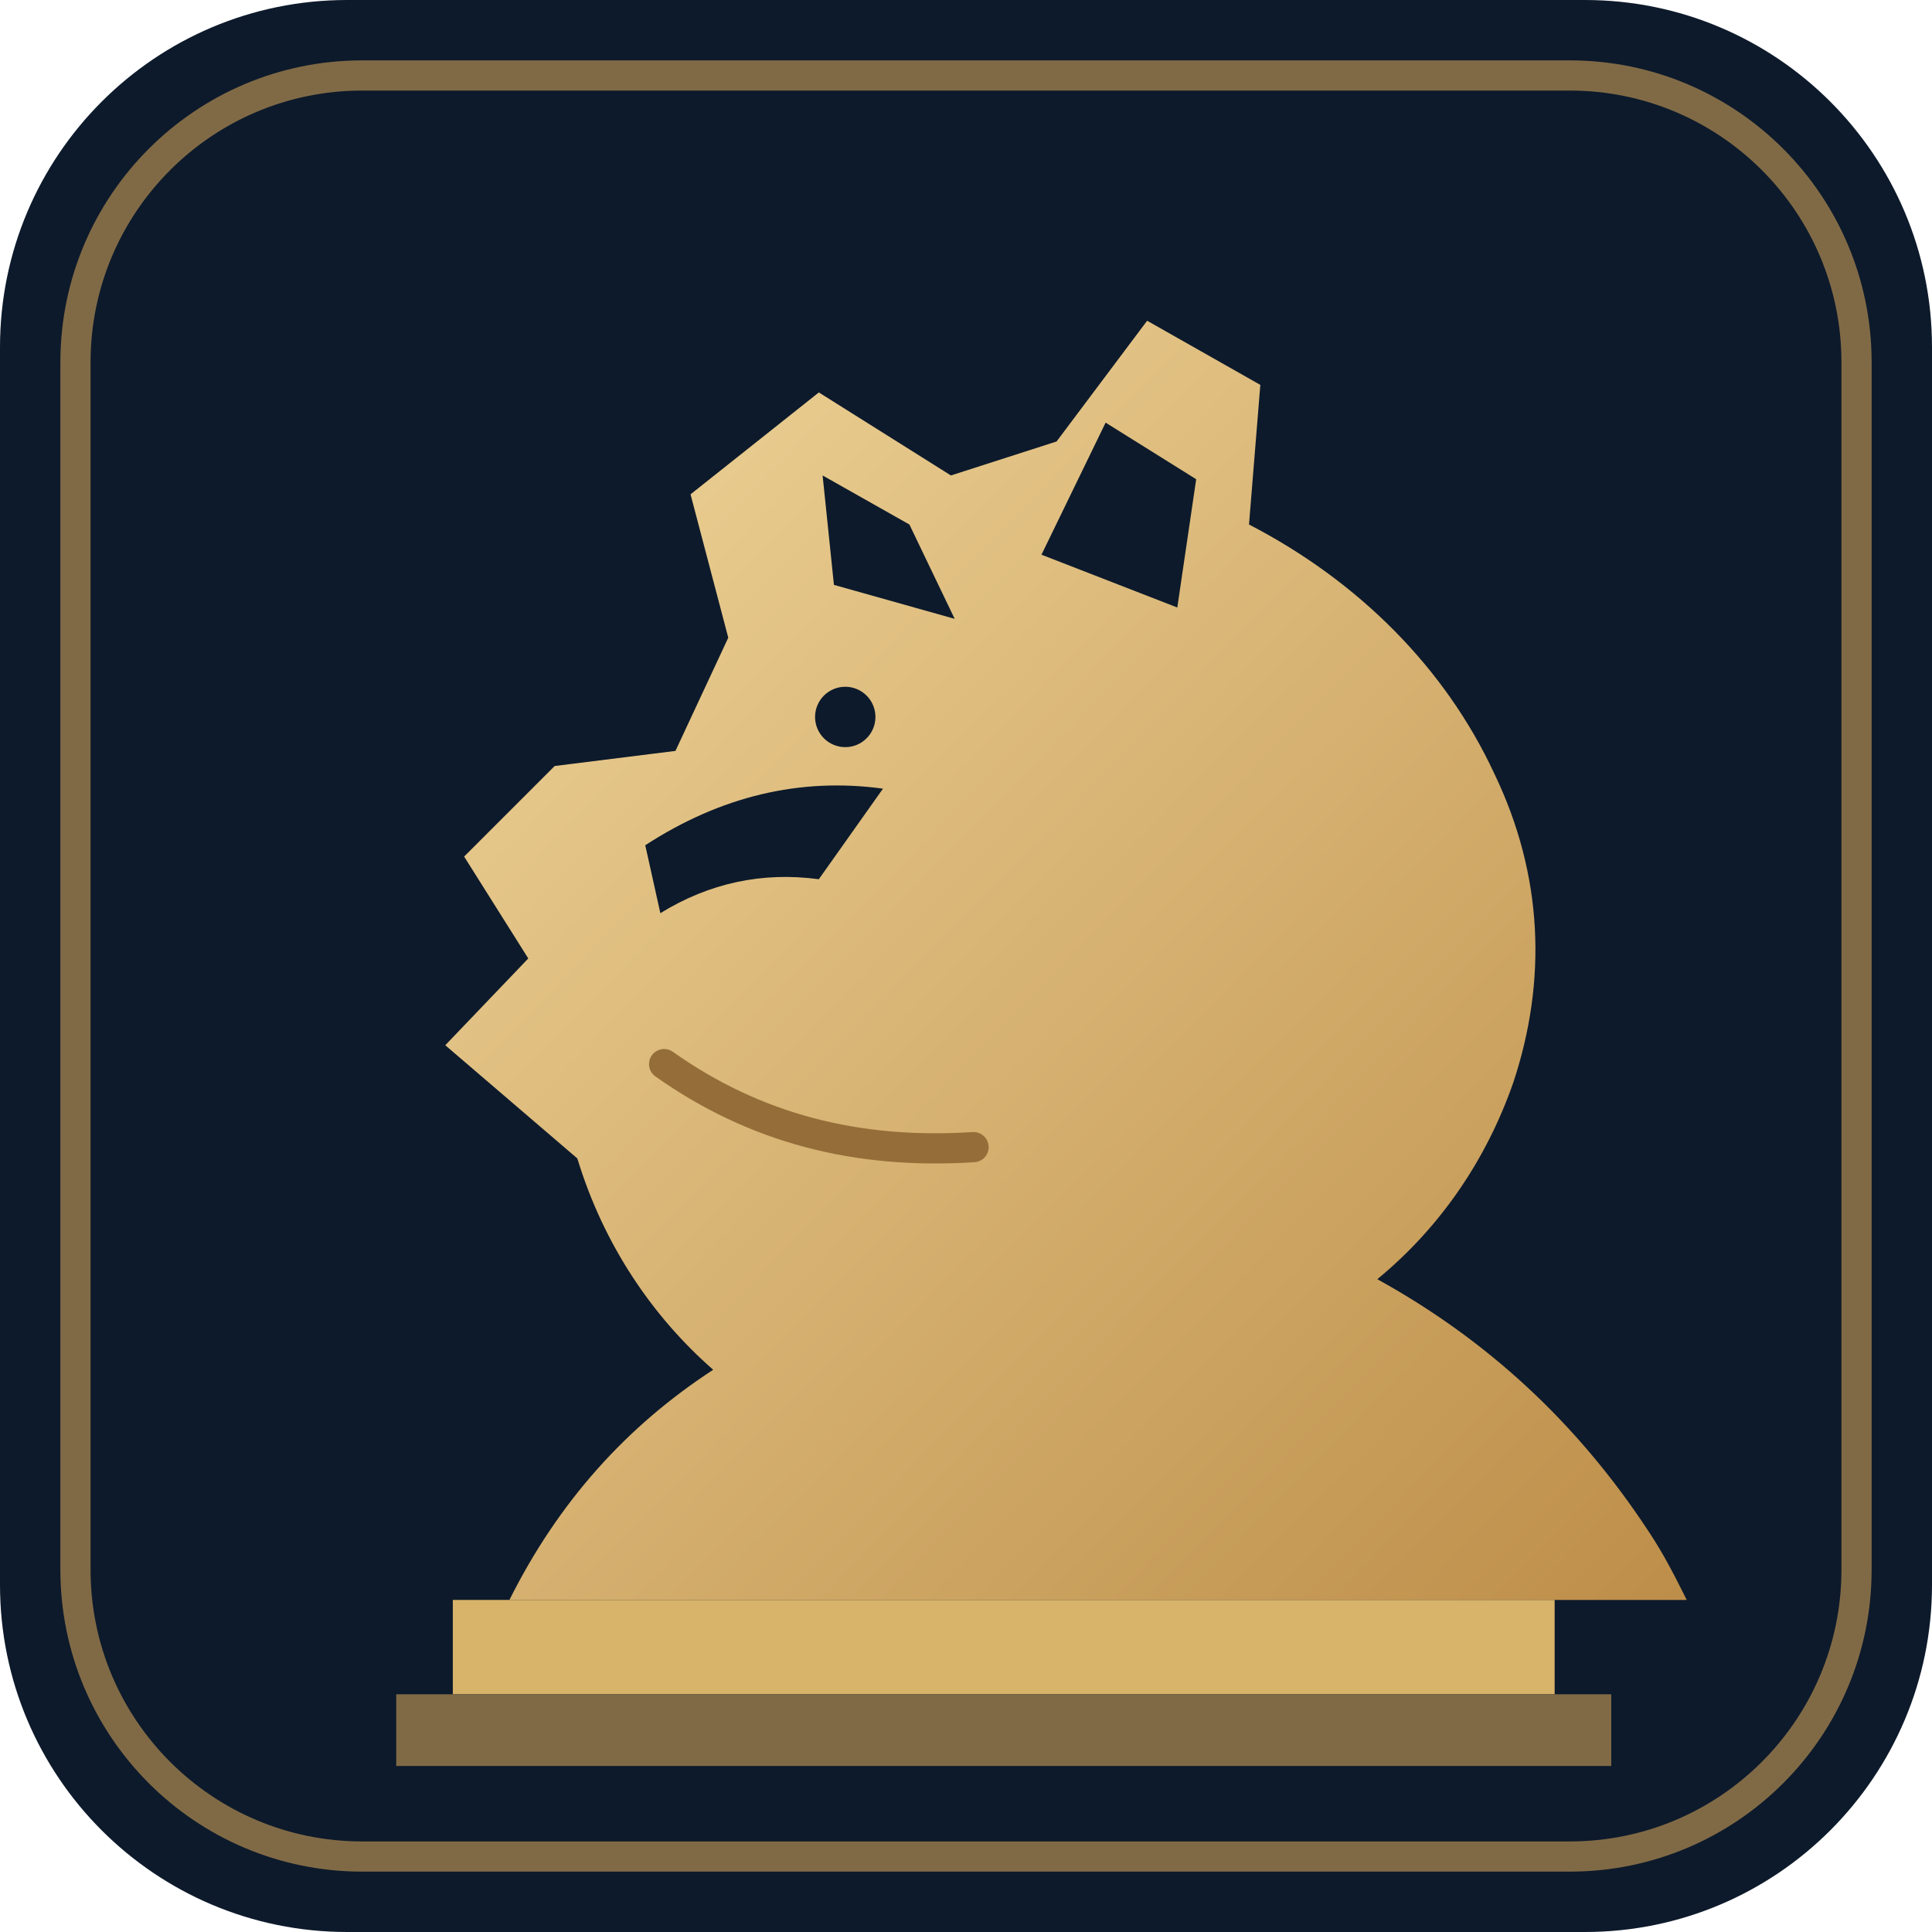
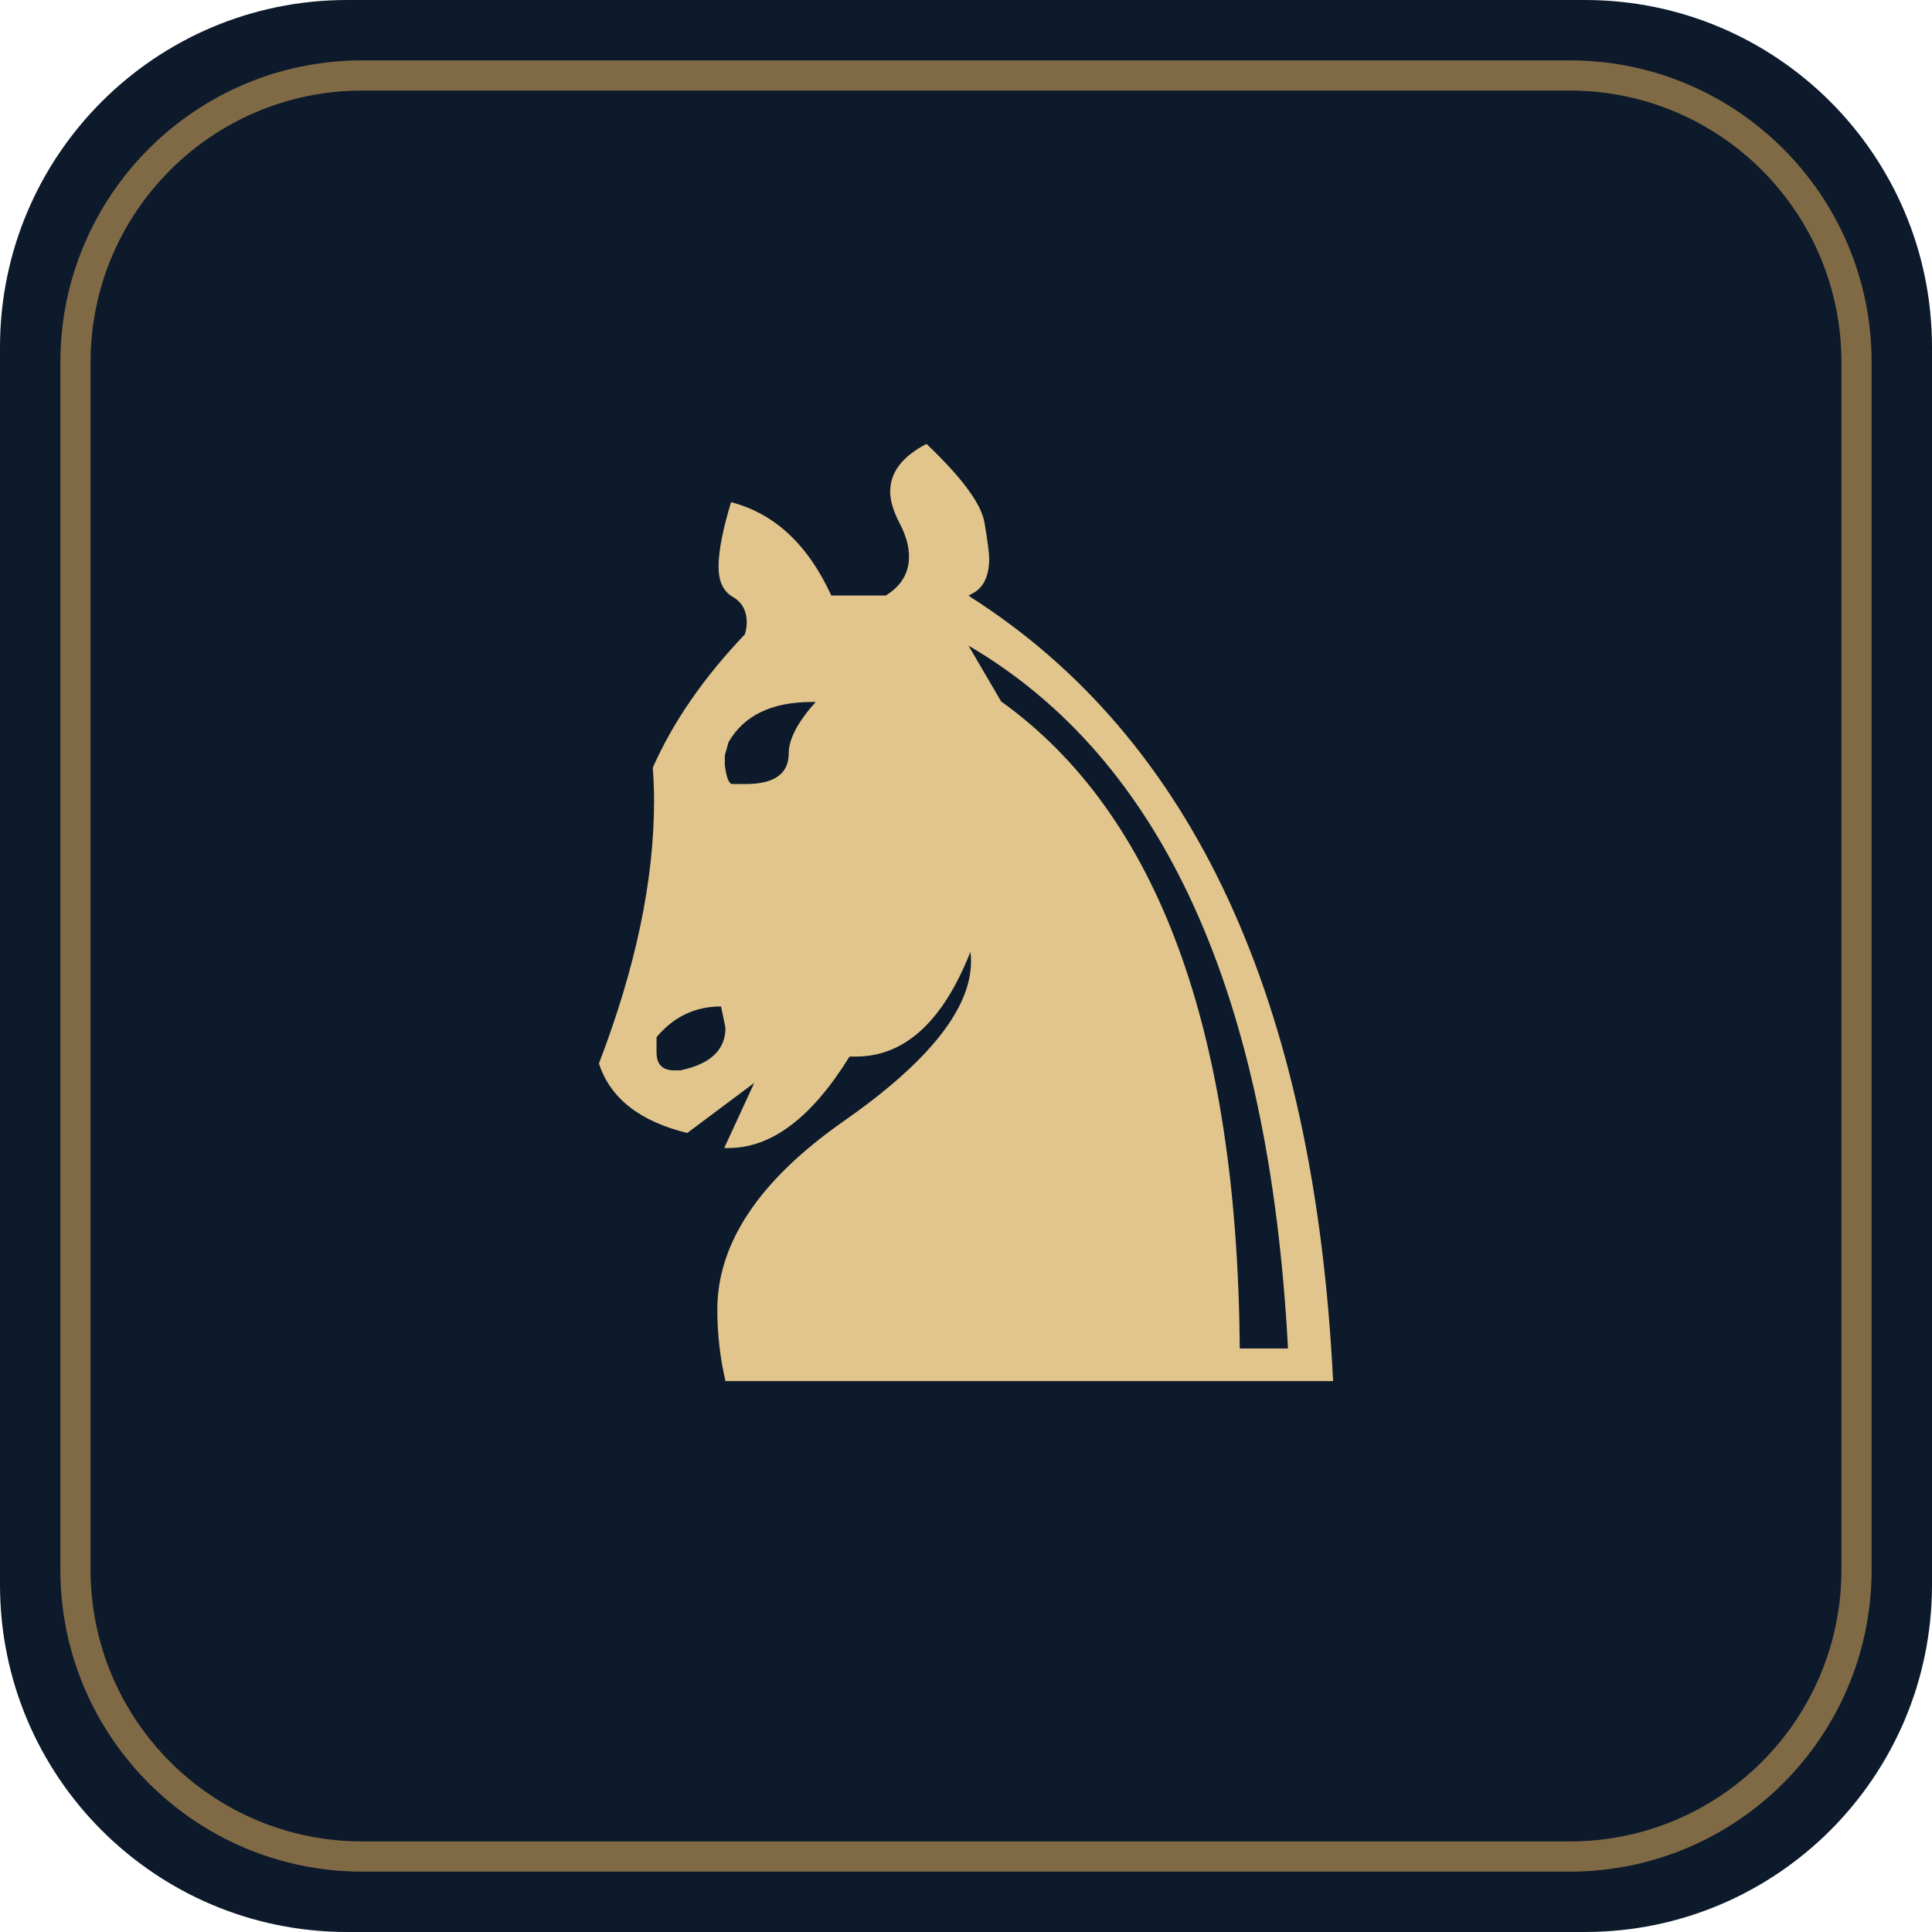
<svg xmlns="http://www.w3.org/2000/svg" width="512" height="512" viewBox="0 0 512 512">
-   <defs>
-     <linearGradient id="g" x1="0" y1="0" x2="1" y2="1">
-       <stop offset="0" stop-color="#f0d69b" />
-       <stop offset="1" stop-color="#bd8e49" />
-     </linearGradient>
-   </defs>
  <rect width="512" height="512" rx="92" fill="#0d1a2b" />
  <rect x="20" y="20" width="472" height="472" rx="76" fill="none" stroke="#806a46" stroke-width="8" />
-   <path fill="url(#g)" d="M135 424c13-26 31-46 54-61-16-14-29-33-36-56l-35-30 22-23-17-27 24-24 32-4 14-30-10-38 34-27 35 22 28-9 24-32 30 17-3 37c29 15 52 38 65 66 13 27 14 55 5 82-7 20-19 38-36 52 29 16 53 38 72 67 4 6 7 12 10 18H135z" />
-   <path fill="#0d1a2b" d="M171 224c20-13 41-18 63-15l-17 24c-15-2-29 1-42 9z" />
-   <path fill="#0d1a2b" d="M221 155l-3-29 23 13 12 25zM276 147l17-35 24 15-5 34z" />
-   <circle cx="224" cy="190" r="8" fill="#0d1a2b" />
-   <path d="M176 282c24 17 51 24 82 22" fill="none" stroke="#946d39" stroke-width="8" stroke-linecap="round" />
-   <path fill="#d8b36a" d="M120 424h292v25H120z" />
-   <path fill="#806a46" d="M105 449h322v19H105z" />
+   <text x="256" y="366" text-anchor="middle" font-family="Inter,system-ui,-apple-system,'Segoe UI',sans-serif" font-size="340" fill="#e1c58d">♞</text>
</svg>
